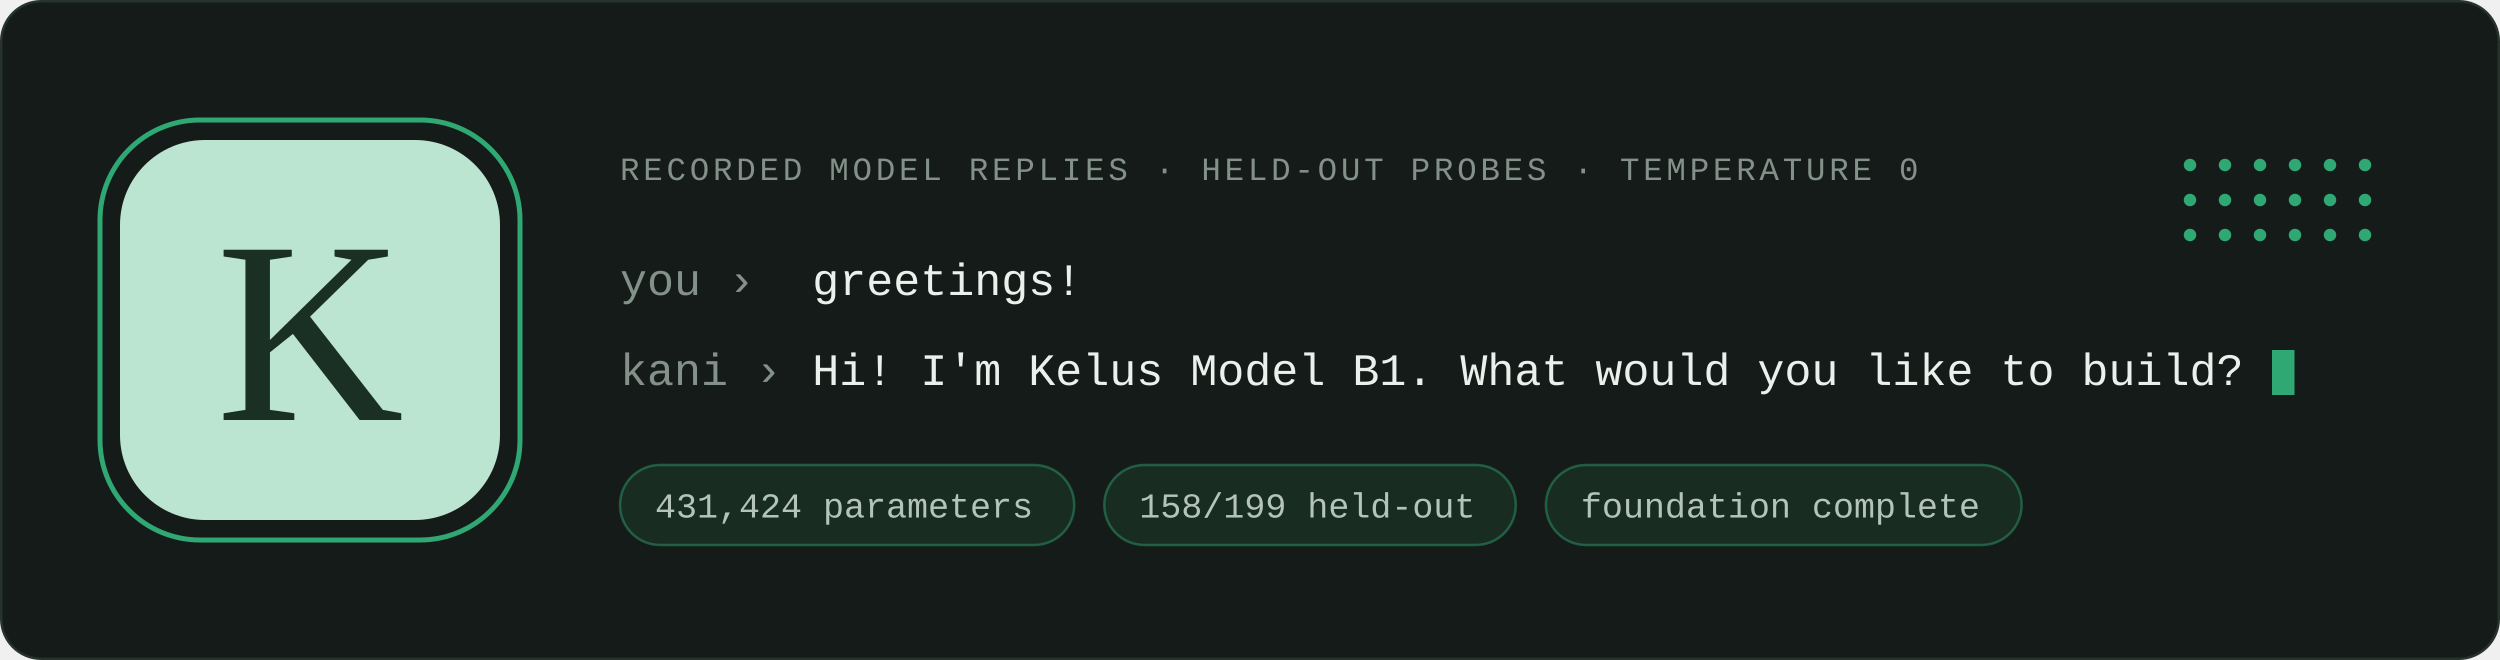
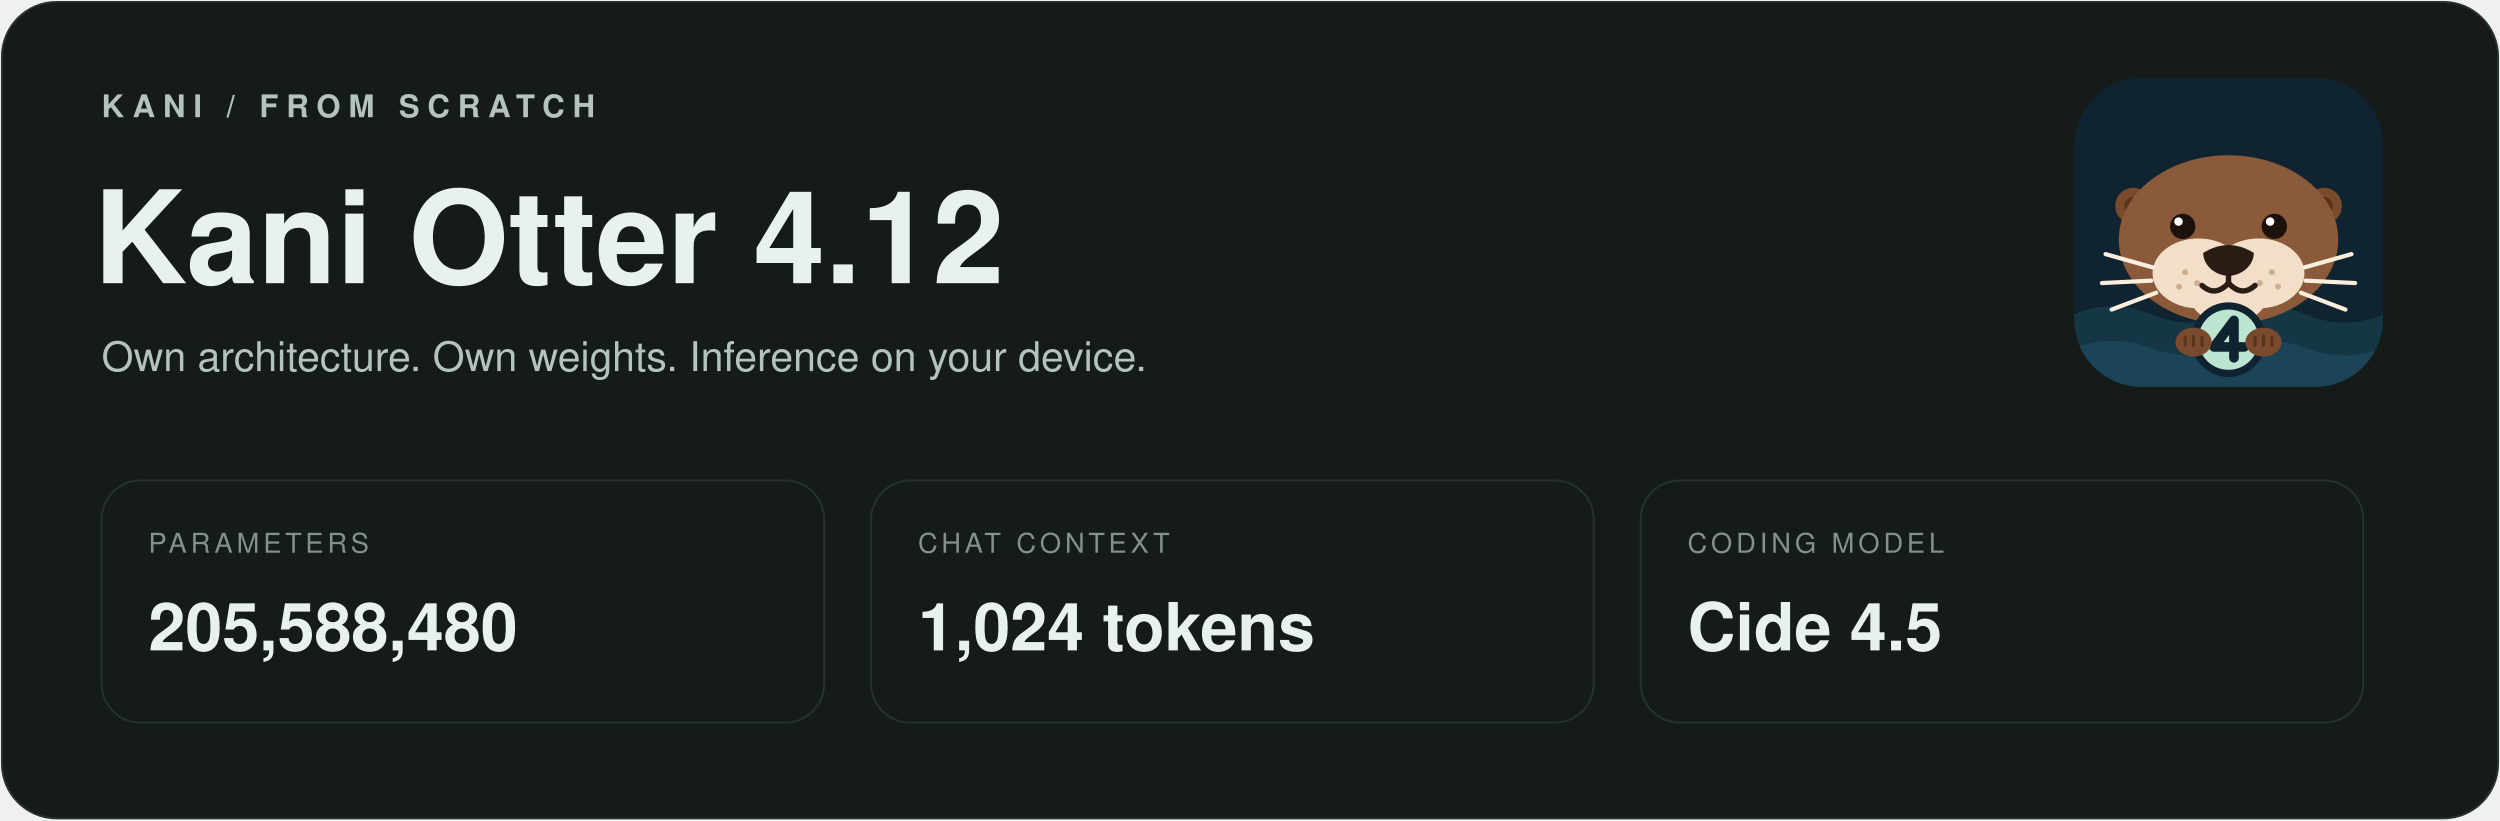
- <svg xmlns="http://www.w3.org/2000/svg" viewBox="0 0 1000 264" width="1000" height="264" role="img" aria-label="Kani Seal 3: 431,424 parameters, 158/199 held-out probes, foundation pretraining 100%. Animation replays recorded model replies to held-out prompts.">
-   <style>
- text { font-family: -apple-system, BlinkMacSystemFont, 'Segoe UI', Helvetica, Arial, sans-serif; fill: #e8f1ec; }
- .mono { font-family: ui-monospace, SFMono-Regular, Menlo, Consolas, 'Liberation Mono', monospace; }
- .muted { fill: #83918a; }
- .secondary { fill: #b4c3bb; }
- .halo { paint-order: stroke; stroke: #151b18; stroke-width: 4px; stroke-linejoin: round; }
- @keyframes fade { from { opacity: 0; } }
- .sample:not(.s0) { opacity: 0; }
- .cover { fill: #151b18; transform-box: fill-box; transform-origin: right; transform: scaleX(0); }
- .sample { animation: slot 18s linear infinite; }
- .prompt { animation: prompt 18s infinite; }
- .reply { animation: reply 18s infinite; }
- .blink { animation: blink 1s linear infinite; }
- .dot { animation: pulse 2.4s ease-in-out infinite; }
- .ring { animation: breathe 4s ease-in-out infinite; }
- @keyframes slot { 0%, 31.67% { opacity: 1; } 31.68%, 100% { opacity: 0; } }
- @keyframes prompt { 0% { transform: scaleX(1); } 6.67%, 100% { transform: scaleX(0); } }
- @keyframes reply { 0%, 10.0% { transform: scaleX(1); } 18.33%, 100% { transform: scaleX(0); } }
- @keyframes blink { 0%, 49% { opacity: 1; } 50%, 100% { opacity: 0; } }
- @keyframes pulse { 0%, 100% { opacity: 0.25; } 50% { opacity: 0.9; } }
- @keyframes breathe { 0%, 100% { opacity: 0.15; } 50% { opacity: 0.6; } }
- .s0, .s0 .prompt, .s0 .reply, .s0 .cursor { animation-delay: 0s; }
- .s0 .prompt { animation-timing-function: steps(10, end); }
- .s0 .reply, .s0 .cursor { animation-timing-function: steps(53, end); }
- .s0 .cursor { transform: translateX(581.9px); animation-name: cursor0; animation-duration: 18s; animation-iteration-count: infinite; }
- @keyframes cursor0 { 0%, 9.99% { opacity: 0; transform: translateX(0); } 10.0% { opacity: 1; transform: translateX(0); } 18.33%, 100% { opacity: 1; transform: translateX(581.9px); } }
- .s1, .s1 .prompt, .s1 .reply, .s1 .cursor { animation-delay: -12s; }
- .s1 .prompt { animation-timing-function: steps(14, end); }
- .s1 .reply, .s1 .cursor { animation-timing-function: steps(43, end); }
- .s1 .cursor { transform: translateX(472.1px); animation-name: cursor1; animation-duration: 18s; animation-iteration-count: infinite; }
- @keyframes cursor1 { 0%, 9.99% { opacity: 0; transform: translateX(0); } 10.0% { opacity: 1; transform: translateX(0); } 18.33%, 100% { opacity: 1; transform: translateX(472.1px); } }
- .s2, .s2 .prompt, .s2 .reply, .s2 .cursor { animation-delay: -6s; }
- .s2 .prompt { animation-timing-function: steps(16, end); }
- .s2 .reply, .s2 .cursor { animation-timing-function: steps(48, end); }
- .s2 .cursor { transform: translateX(527.0px); animation-name: cursor2; animation-duration: 18s; animation-iteration-count: infinite; }
- @keyframes cursor2 { 0%, 9.99% { opacity: 0; transform: translateX(0); } 10.0% { opacity: 1; transform: translateX(0); } 18.33%, 100% { opacity: 1; transform: translateX(527.0px); } }
- @media (prefers-reduced-motion: reduce) { * { animation: none !important; } }
- </style>
-   <rect x="0.5" y="0.5" width="999" height="263" rx="16" fill="#151b18" stroke="#26322c" />
-   <rect class="ring" x="40" y="48" width="168" height="168" rx="40" fill="none" stroke="#2fa874" stroke-width="2" />
-   <rect x="48" y="56" width="152" height="152" rx="34" fill="#bce5d1" />
-   <text x="124" y="168" text-anchor="middle" font-size="104" style="font-family: Georgia, 'Times New Roman', serif; fill: #1a3025;">K</text>
-   <text class="mono muted" x="248" y="72" font-size="13" letter-spacing="1.5">RECORDED MODEL REPLIES · HELD-OUT PROBES · TEMPERATURE 0</text>
-   <circle class="dot" cx="876" cy="66" r="2.5" fill="#2fa874" style="animation-delay: 0.00s" />
-   <circle class="dot" cx="876" cy="80" r="2.5" fill="#2fa874" style="animation-delay: 0.15s" />
-   <circle class="dot" cx="876" cy="94" r="2.5" fill="#2fa874" style="animation-delay: 0.30s" />
-   <circle class="dot" cx="890" cy="66" r="2.5" fill="#2fa874" style="animation-delay: 0.15s" />
-   <circle class="dot" cx="890" cy="80" r="2.5" fill="#2fa874" style="animation-delay: 0.30s" />
-   <circle class="dot" cx="890" cy="94" r="2.5" fill="#2fa874" style="animation-delay: 0.45s" />
-   <circle class="dot" cx="904" cy="66" r="2.5" fill="#2fa874" style="animation-delay: 0.30s" />
-   <circle class="dot" cx="904" cy="80" r="2.5" fill="#2fa874" style="animation-delay: 0.45s" />
-   <circle class="dot" cx="904" cy="94" r="2.5" fill="#2fa874" style="animation-delay: 0.60s" />
-   <circle class="dot" cx="918" cy="66" r="2.5" fill="#2fa874" style="animation-delay: 0.45s" />
-   <circle class="dot" cx="918" cy="80" r="2.5" fill="#2fa874" style="animation-delay: 0.60s" />
-   <circle class="dot" cx="918" cy="94" r="2.5" fill="#2fa874" style="animation-delay: 0.75s" />
-   <circle class="dot" cx="932" cy="66" r="2.5" fill="#2fa874" style="animation-delay: 0.60s" />
-   <circle class="dot" cx="932" cy="80" r="2.5" fill="#2fa874" style="animation-delay: 0.75s" />
-   <circle class="dot" cx="932" cy="94" r="2.5" fill="#2fa874" style="animation-delay: 0.90s" />
-   <circle class="dot" cx="946" cy="66" r="2.5" fill="#2fa874" style="animation-delay: 0.75s" />
-   <circle class="dot" cx="946" cy="80" r="2.5" fill="#2fa874" style="animation-delay: 0.90s" />
-   <circle class="dot" cx="946" cy="94" r="2.5" fill="#2fa874" style="animation-delay: 1.05s" />
-   <g class="sample s0">
-     <text class="mono muted" x="248" y="118" font-size="18">you ›</text>
-     <text class="mono" x="324.9" y="118" font-size="18">greetings!</text>
-     <rect class="cover prompt" x="323.9" y="100" width="112.8" height="24" />
-     <text class="mono muted" x="248" y="154" font-size="18">kani ›</text>
-     <text class="mono" x="324.9" y="154" font-size="18">Hi! I'm Kelus Model B1. What would you like to build?</text>
-     <rect class="cover reply" x="323.9" y="136" width="584.9" height="24" />
-     <g class="cursor">
-       <rect class="blink" x="326.9" y="140" width="9" height="18" fill="#2fa874" />
+ <svg xmlns="http://www.w3.org/2000/svg" viewBox="0 0 1280 420" role="img" aria-labelledby="title desc">
+   <rect x="1" y="1" width="1278" height="418" rx="28" fill="#151b18" stroke="#26322c" />
+   <g font-family="-apple-system, BlinkMacSystemFont, 'Segoe UI', Helvetica, Arial, sans-serif">
+     <text x="52" y="60" font-size="16" font-weight="650" letter-spacing="4" fill="#b4c3bb">KANI / FROM SCRATCH</text>
+     <text x="48" y="145" font-size="66" font-weight="750" fill="#e8f1ec">Kani Otter 4.12</text>
+     <text x="52" y="190" font-size="21" fill="#b4c3bb">Own architecture. Own weights. Inference on your device.</text>
+     <rect x="52" y="246" width="370" height="124" rx="20" fill="#151b18" stroke="#26322c" />
+     <text x="76" y="283" font-size="14" letter-spacing="2" fill="#83918a">PARAMETERS</text>
+     <text x="76" y="333" font-size="34" font-weight="650" fill="#e8f1ec">205,588,480</text>
+     <rect x="446" y="246" width="370" height="124" rx="20" fill="#151b18" stroke="#26322c" />
+     <text x="470" y="283" font-size="14" letter-spacing="2" fill="#83918a">CHAT CONTEXT</text>
+     <text x="470" y="333" font-size="34" font-weight="650" fill="#e8f1ec">1,024 tokens</text>
+     <rect x="840" y="246" width="370" height="124" rx="20" fill="#151b18" stroke="#26322c" />
+     <text x="864" y="283" font-size="14" letter-spacing="2" fill="#83918a">CODING MODEL</text>
+     <text x="864" y="333" font-size="34" font-weight="650" fill="#e8f1ec">Cide 4.5</text>
+   </g>
+   <svg x="1062" y="40" width="158" height="158" viewBox="0 0 512 512">
+     <defs>
+       <clipPath id="tile">
+         <rect width="512" height="512" rx="112" />
+       </clipPath>
+     </defs>
+     <g clip-path="url(#tile)">
+       <rect width="512" height="512" fill="#0f2430" />
+       <path d="M0 392c42-18 86-18 128 0s86 18 128 0 86-18 128 0 86 18 128 0V512H0Z" fill="#153645" />
+       <path d="M0 448c42-16 86-16 128 0s86 16 128 0 86-16 128 0 86 16 128 0V512H0Z" fill="#1b4556" />
    </g>
-   </g>
-   <g class="sample s1">
-     <text class="mono muted" x="248" y="118" font-size="18">you ›</text>
-     <text class="mono" x="324.9" y="118" font-size="18">how you doing?</text>
-     <rect class="cover prompt" x="323.9" y="100" width="156.7" height="24" />
-     <text class="mono muted" x="248" y="154" font-size="18">kani ›</text>
-     <text class="mono" x="324.9" y="154" font-size="18">I'm ready to help. What are you working on?</text>
-     <rect class="cover reply" x="323.9" y="136" width="475.1" height="24" />
-     <g class="cursor">
-       <rect class="blink" x="326.9" y="140" width="9" height="18" fill="#2fa874" />
+     <circle cx="98" cy="212" r="30" fill="#7a4a2d" />
+     <circle cx="414" cy="212" r="30" fill="#7a4a2d" />
+     <circle cx="98" cy="212" r="15" fill="#5a331d" />
+     <circle cx="414" cy="212" r="15" fill="#5a331d" />
+     <ellipse cx="256" cy="268" rx="182" ry="140" fill="#8b5a3a" />
+     <ellipse cx="206" cy="324" rx="76" ry="58" fill="#f3dfc7" />
+     <ellipse cx="306" cy="324" rx="76" ry="58" fill="#f3dfc7" />
+     <ellipse cx="256" cy="366" rx="62" ry="40" fill="#f3dfc7" />
+     <g fill="#cfae8e">
+       <circle cx="184" cy="322" r="5" />
+       <circle cx="204" cy="340" r="5" />
+       <circle cx="174" cy="346" r="5" />
+       <circle cx="328" cy="322" r="5" />
+       <circle cx="308" cy="340" r="5" />
+       <circle cx="338" cy="346" r="5" />
    </g>
-   </g>
-   <g class="sample s2">
-     <text class="mono muted" x="248" y="118" font-size="18">you ›</text>
-     <text class="mono" x="324.9" y="118" font-size="18">much appreciated</text>
-     <rect class="cover prompt" x="323.9" y="100" width="178.7" height="24" />
-     <text class="mono muted" x="248" y="154" font-size="18">kani ›</text>
-     <text class="mono" x="324.9" y="154" font-size="18">You're welcome! What would you like to try next?</text>
-     <rect class="cover reply" x="323.9" y="136" width="530.0" height="24" />
-     <g class="cursor">
-       <rect class="blink" x="326.9" y="140" width="9" height="18" fill="#2fa874" />
+     <circle cx="180" cy="246" r="21" fill="#1c120c" />
+     <circle cx="332" cy="246" r="21" fill="#1c120c" />
+     <circle cx="173" cy="238" r="7" fill="#ffffff" />
+     <circle cx="325" cy="238" r="7" fill="#ffffff" />
+     <path d="M214 290q42-26 84 0c0 22-22 38-42 38s-42-16-42-38Z" fill="#2a1b14" />
+     <path d="M256 328v12m0 0q-22 24-44 4m44-4q22 24 44 4" fill="none" stroke="#2a1b14" stroke-width="9" stroke-linecap="round" stroke-linejoin="round" />
+     <path d="M130 314 52 292M128 336 46 340M136 356 62 384M382 314l78-22M384 336l82 4M376 356l74 28" fill="none" stroke="#fbeedd" stroke-width="7" stroke-linecap="round" />
+     <g transform="translate(0 -10)">
+       <circle cx="256" cy="444" r="56" fill="#bce5d1" stroke="#0f2430" stroke-width="12" />
+       <path d="M265 412 232 456h50M265 412v62" fill="none" stroke="#0f2430" stroke-width="16" stroke-linecap="round" stroke-linejoin="round" />
+       <ellipse cx="198" cy="448" rx="30" ry="24" fill="#7a4a2d" />
+       <ellipse cx="314" cy="448" rx="30" ry="24" fill="#7a4a2d" />
+       <path d="M184 440v14M198 438v16M212 440v14M300 440v14M314 438v16M328 440v14" stroke="#5a331d" stroke-width="5" stroke-linecap="round" />
    </g>
-   </g>
-   <rect x="248" y="186" width="181.7" height="32" rx="16" fill="#2fa874" fill-opacity="0.12" stroke="#2fa874" stroke-opacity="0.45" />
-   <text class="mono secondary" x="262" y="207" font-size="14">431,424 parameters</text>
-   <rect x="441.72" y="186" width="164.6" height="32" rx="16" fill="#2fa874" fill-opacity="0.12" stroke="#2fa874" stroke-opacity="0.45" />
-   <text class="mono secondary" x="455.72" y="207" font-size="14">158/199 held-out</text>
-   <rect x="618.36" y="186" width="190.3" height="32" rx="16" fill="#2fa874" fill-opacity="0.12" stroke="#2fa874" stroke-opacity="0.45" />
-   <text class="mono secondary" x="632.36" y="207" font-size="14">foundation complete</text>
+   </svg>
</svg>
